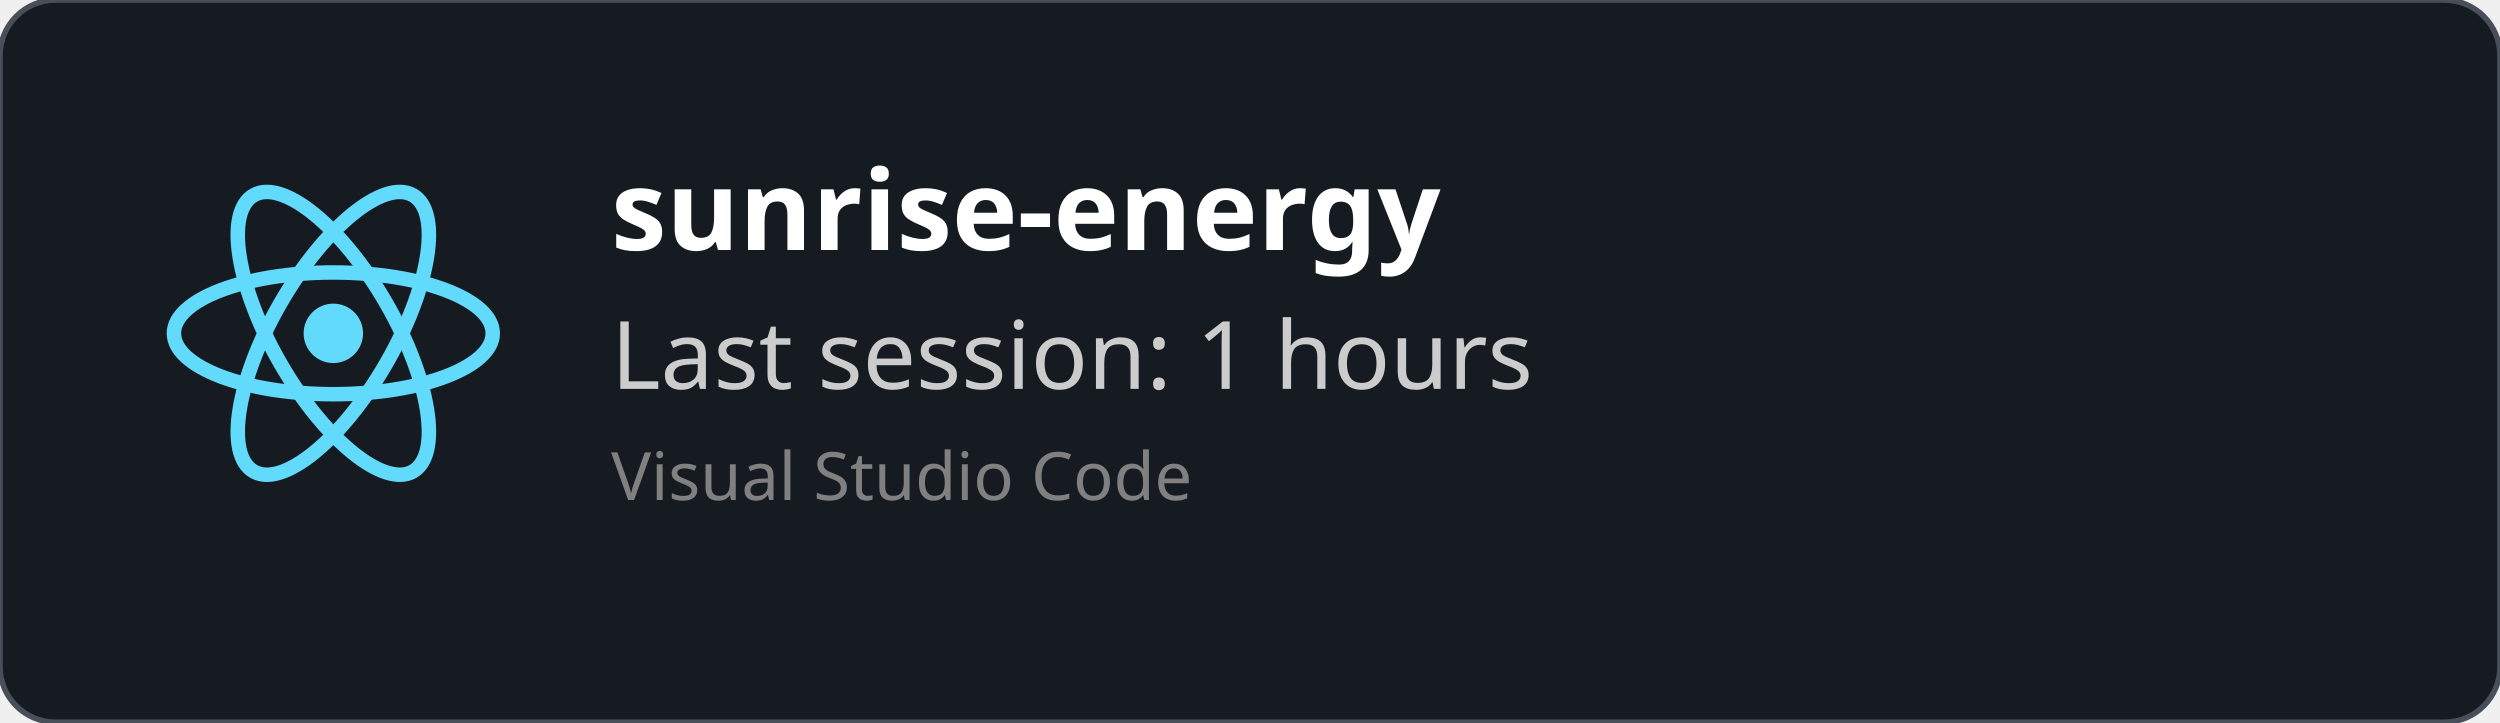
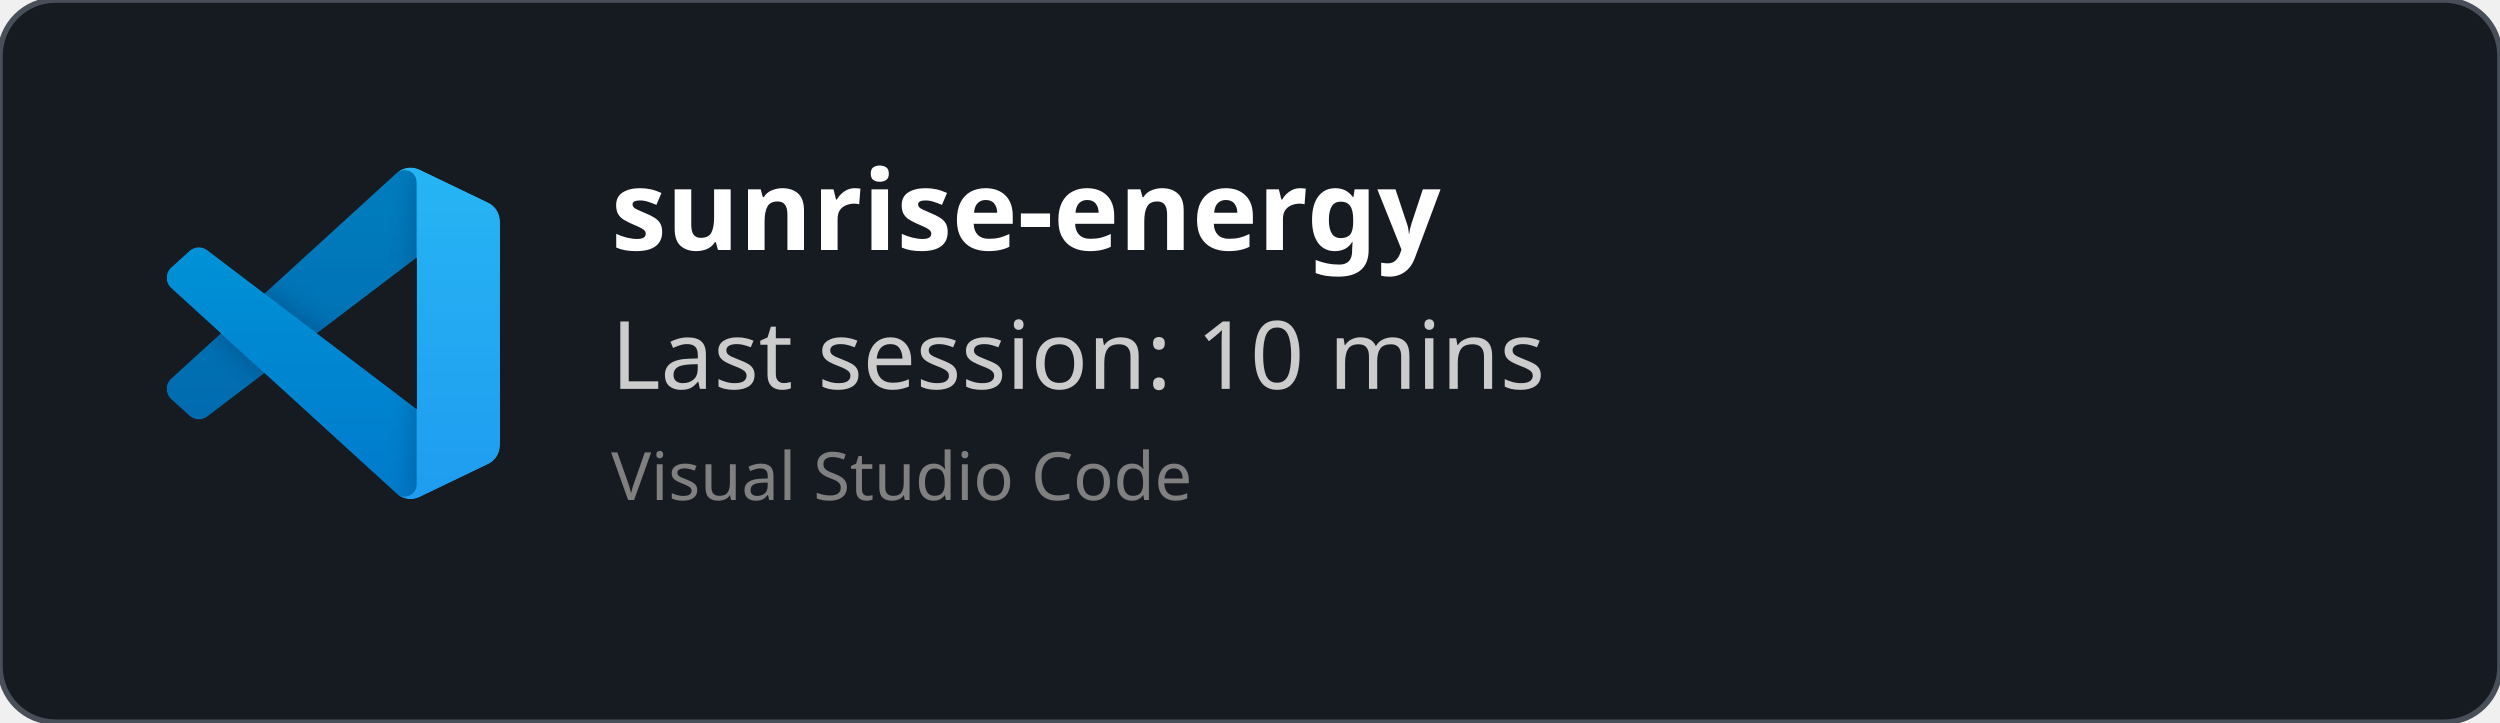
<svg xmlns="http://www.w3.org/2000/svg" width="450" height="130" viewBox="0 0 450 130" fill="none" role="img">
  <style>
    *{
        font-family: 'Segoe UI', Ubuntu, monospace
    }
    </style>
  <defs>
    <clipPath id="horizontalClip" x="20" y="20" width="500" height="200">
      <rect x="90" y="20" width="300" height="50" />
    </clipPath>
  </defs>
  <rect width="450" height="130" fill="rgba(22,27,34)" stroke="#484f58" stroke-width="1" fill-opacity="1" stroke-opacity="1" x="0" y="0" rx="10px" ry="10px">
    </rect>
-   <svg height="60" width="60" x="30" y="30" viewBox="-11.5 -10.232 23 20.463">
-     <circle cx="0" cy="0" r="2.05" fill="#61dafb" />
-     <g stroke="#61dafb" stroke-width="1" fill="none">
-       <ellipse rx="11" ry="4.2" />
-       <ellipse rx="11" ry="4.2" transform="rotate(60)" />
-       <ellipse rx="11" ry="4.2" transform="rotate(120)" />
+   <svg width="60" height="60" x="30" y="30" viewBox="0 0 100 100" fill="none" id="vscode">
+     <mask id="mask0" mask-type="alpha" maskUnits="userSpaceOnUse" x="0" y="0" width="100" height="100">
+       <path fill-rule="evenodd" clip-rule="evenodd" d="M70.912 99.317C72.487 99.931 74.283 99.891 75.873 99.126L96.461 89.22C98.624 88.179 100 85.989 100 83.587V16.413C100 14.011 98.624 11.822 96.461 10.781L75.873 0.874C73.786 -0.13 71.345 0.116 69.513 1.447C69.252 1.637 69.003 1.849 68.769 2.083L29.355 38.041L12.187 25.01C10.589 23.797 8.354 23.896 6.869 25.246L1.363 30.255C-0.453 31.906 -0.455 34.763 1.359 36.417L16.247 50L1.359 63.583C-0.455 65.237 -0.453 68.094 1.363 69.745L6.869 74.754C8.354 76.104 10.589 76.204 12.187 74.99L29.355 61.959L68.769 97.917C69.392 98.541 70.125 99.01 70.912 99.317ZM75.015 27.299L45.109 50L75.015 72.701V27.299Z" fill="white" />
+     </mask>
+     <g mask="url(#mask0)">
+       <path d="M96.461 10.796L75.857 0.876C73.472 -0.273 70.622 0.212 68.75 2.083L1.299 63.583C-0.516 65.237 -0.514 68.094 1.303 69.745L6.813 74.754C8.298 76.104 10.535 76.204 12.134 74.99L93.361 13.37C96.086 11.303 100 13.246 100 16.667V16.427C100 14.027 98.625 11.838 96.461 10.796Z" fill="#0065A9" />
+       <g filter="url(#filter0_d)">
+         <path d="M96.461 89.204L75.857 99.124C73.472 100.273 70.622 99.788 68.75 97.917L1.299 36.417C-0.516 34.763 -0.514 31.906 1.303 30.255L6.813 25.246C8.298 23.896 10.535 23.796 12.134 25.009L93.361 86.63C96.086 88.697 100 86.754 100 83.333V83.573C100 85.974 98.625 88.162 96.461 89.204Z" fill="#007ACC" />
+       </g>
+       <g filter="url(#filter1_d)">
+         <path d="M75.858 99.126C73.472 100.274 70.622 99.788 68.75 97.917C71.056 100.223 75 98.59 75 95.328V4.672C75 1.41 71.056 -0.223 68.75 2.083C70.622 0.211 73.472 -0.274 75.858 0.874L96.459 10.781C98.623 11.822 100 14.011 100 16.413V83.587C100 85.989 98.623 88.179 96.459 89.22L75.858 99.126Z" fill="#1F9CF0" />
+       </g>
+       <g style="mix-blend-mode:overlay" opacity="0.25">
+         <path fill-rule="evenodd" clip-rule="evenodd" d="M70.851 99.317C72.426 99.931 74.222 99.891 75.812 99.126L96.4 89.22C98.563 88.179 99.939 85.989 99.939 83.587V16.413C99.939 14.011 98.564 11.822 96.4 10.781L75.812 0.874C73.725 -0.13 71.284 0.116 69.453 1.447C69.191 1.637 68.942 1.849 68.708 2.083L29.294 38.041L12.126 25.01C10.528 23.796 8.293 23.896 6.809 25.246L1.302 30.255C-0.513 31.906 -0.515 34.763 1.298 36.417L16.186 50L1.298 63.583C-0.515 65.237 -0.513 68.094 1.302 69.745L6.809 74.754C8.293 76.104 10.528 76.204 12.126 74.99L29.294 61.959L68.708 97.917C69.332 98.54 70.064 99.01 70.851 99.317ZM74.954 27.299L45.048 50L74.954 72.701V27.299Z" fill="url(#paint0_linear)" />
+       </g>
    </g>
+     <defs>
+       <filter id="filter0_d" x="-8.394" y="15.829" width="116.727" height="92.246" filterUnits="userSpaceOnUse" color-interpolation-filters="sRGB">
+         <feFlood flood-opacity="0" result="BackgroundImageFix" />
+         <feColorMatrix in="SourceAlpha" type="matrix" values="0 0 0 0 0 0 0 0 0 0 0 0 0 0 0 0 0 0 127 0" />
+         <feOffset />
+         <feGaussianBlur stdDeviation="4.167" />
+         <feColorMatrix type="matrix" values="0 0 0 0 0 0 0 0 0 0 0 0 0 0 0 0 0 0 0.25 0" />
+         <feBlend mode="overlay" in2="BackgroundImageFix" result="effect1_dropShadow" />
+         <feBlend mode="normal" in="SourceGraphic" in2="effect1_dropShadow" result="shape" />
+       </filter>
+       <filter id="filter1_d" x="60.417" y="-8.076" width="47.917" height="116.151" filterUnits="userSpaceOnUse" color-interpolation-filters="sRGB">
+         <feFlood flood-opacity="0" result="BackgroundImageFix" />
+         <feColorMatrix in="SourceAlpha" type="matrix" values="0 0 0 0 0 0 0 0 0 0 0 0 0 0 0 0 0 0 127 0" />
+         <feOffset />
+         <feGaussianBlur stdDeviation="4.167" />
+         <feColorMatrix type="matrix" values="0 0 0 0 0 0 0 0 0 0 0 0 0 0 0 0 0 0 0.25 0" />
+         <feBlend mode="overlay" in2="BackgroundImageFix" result="effect1_dropShadow" />
+         <feBlend mode="normal" in="SourceGraphic" in2="effect1_dropShadow" result="shape" />
+       </filter>
+       <linearGradient id="paint0_linear" x1="49.939" y1="0.258" x2="49.939" y2="99.742" gradientUnits="userSpaceOnUse">
+         <stop stop-color="white" />
+         <stop offset="1" stop-color="white" stop-opacity="0" />
+       </linearGradient>
+     </defs>
  </svg>
  <text x="110" y="45" font-size="20" clip-path="url(#horizontalClip)" font-weight="bold" font-family="Ubuntu" fill="white">
    sunrise-energy
    </text>
  <text x="110" y="70" font-size="17px" font-family="Ubuntu" fill="#ccc">
-     Last session: 1 hours
+     Last session: 10 mins
    </text>
  <text x="110" y="90" font-size="12px" font-family="Ubuntu" fill="grey">
    Visual Studio Code
    </text>
</svg>
